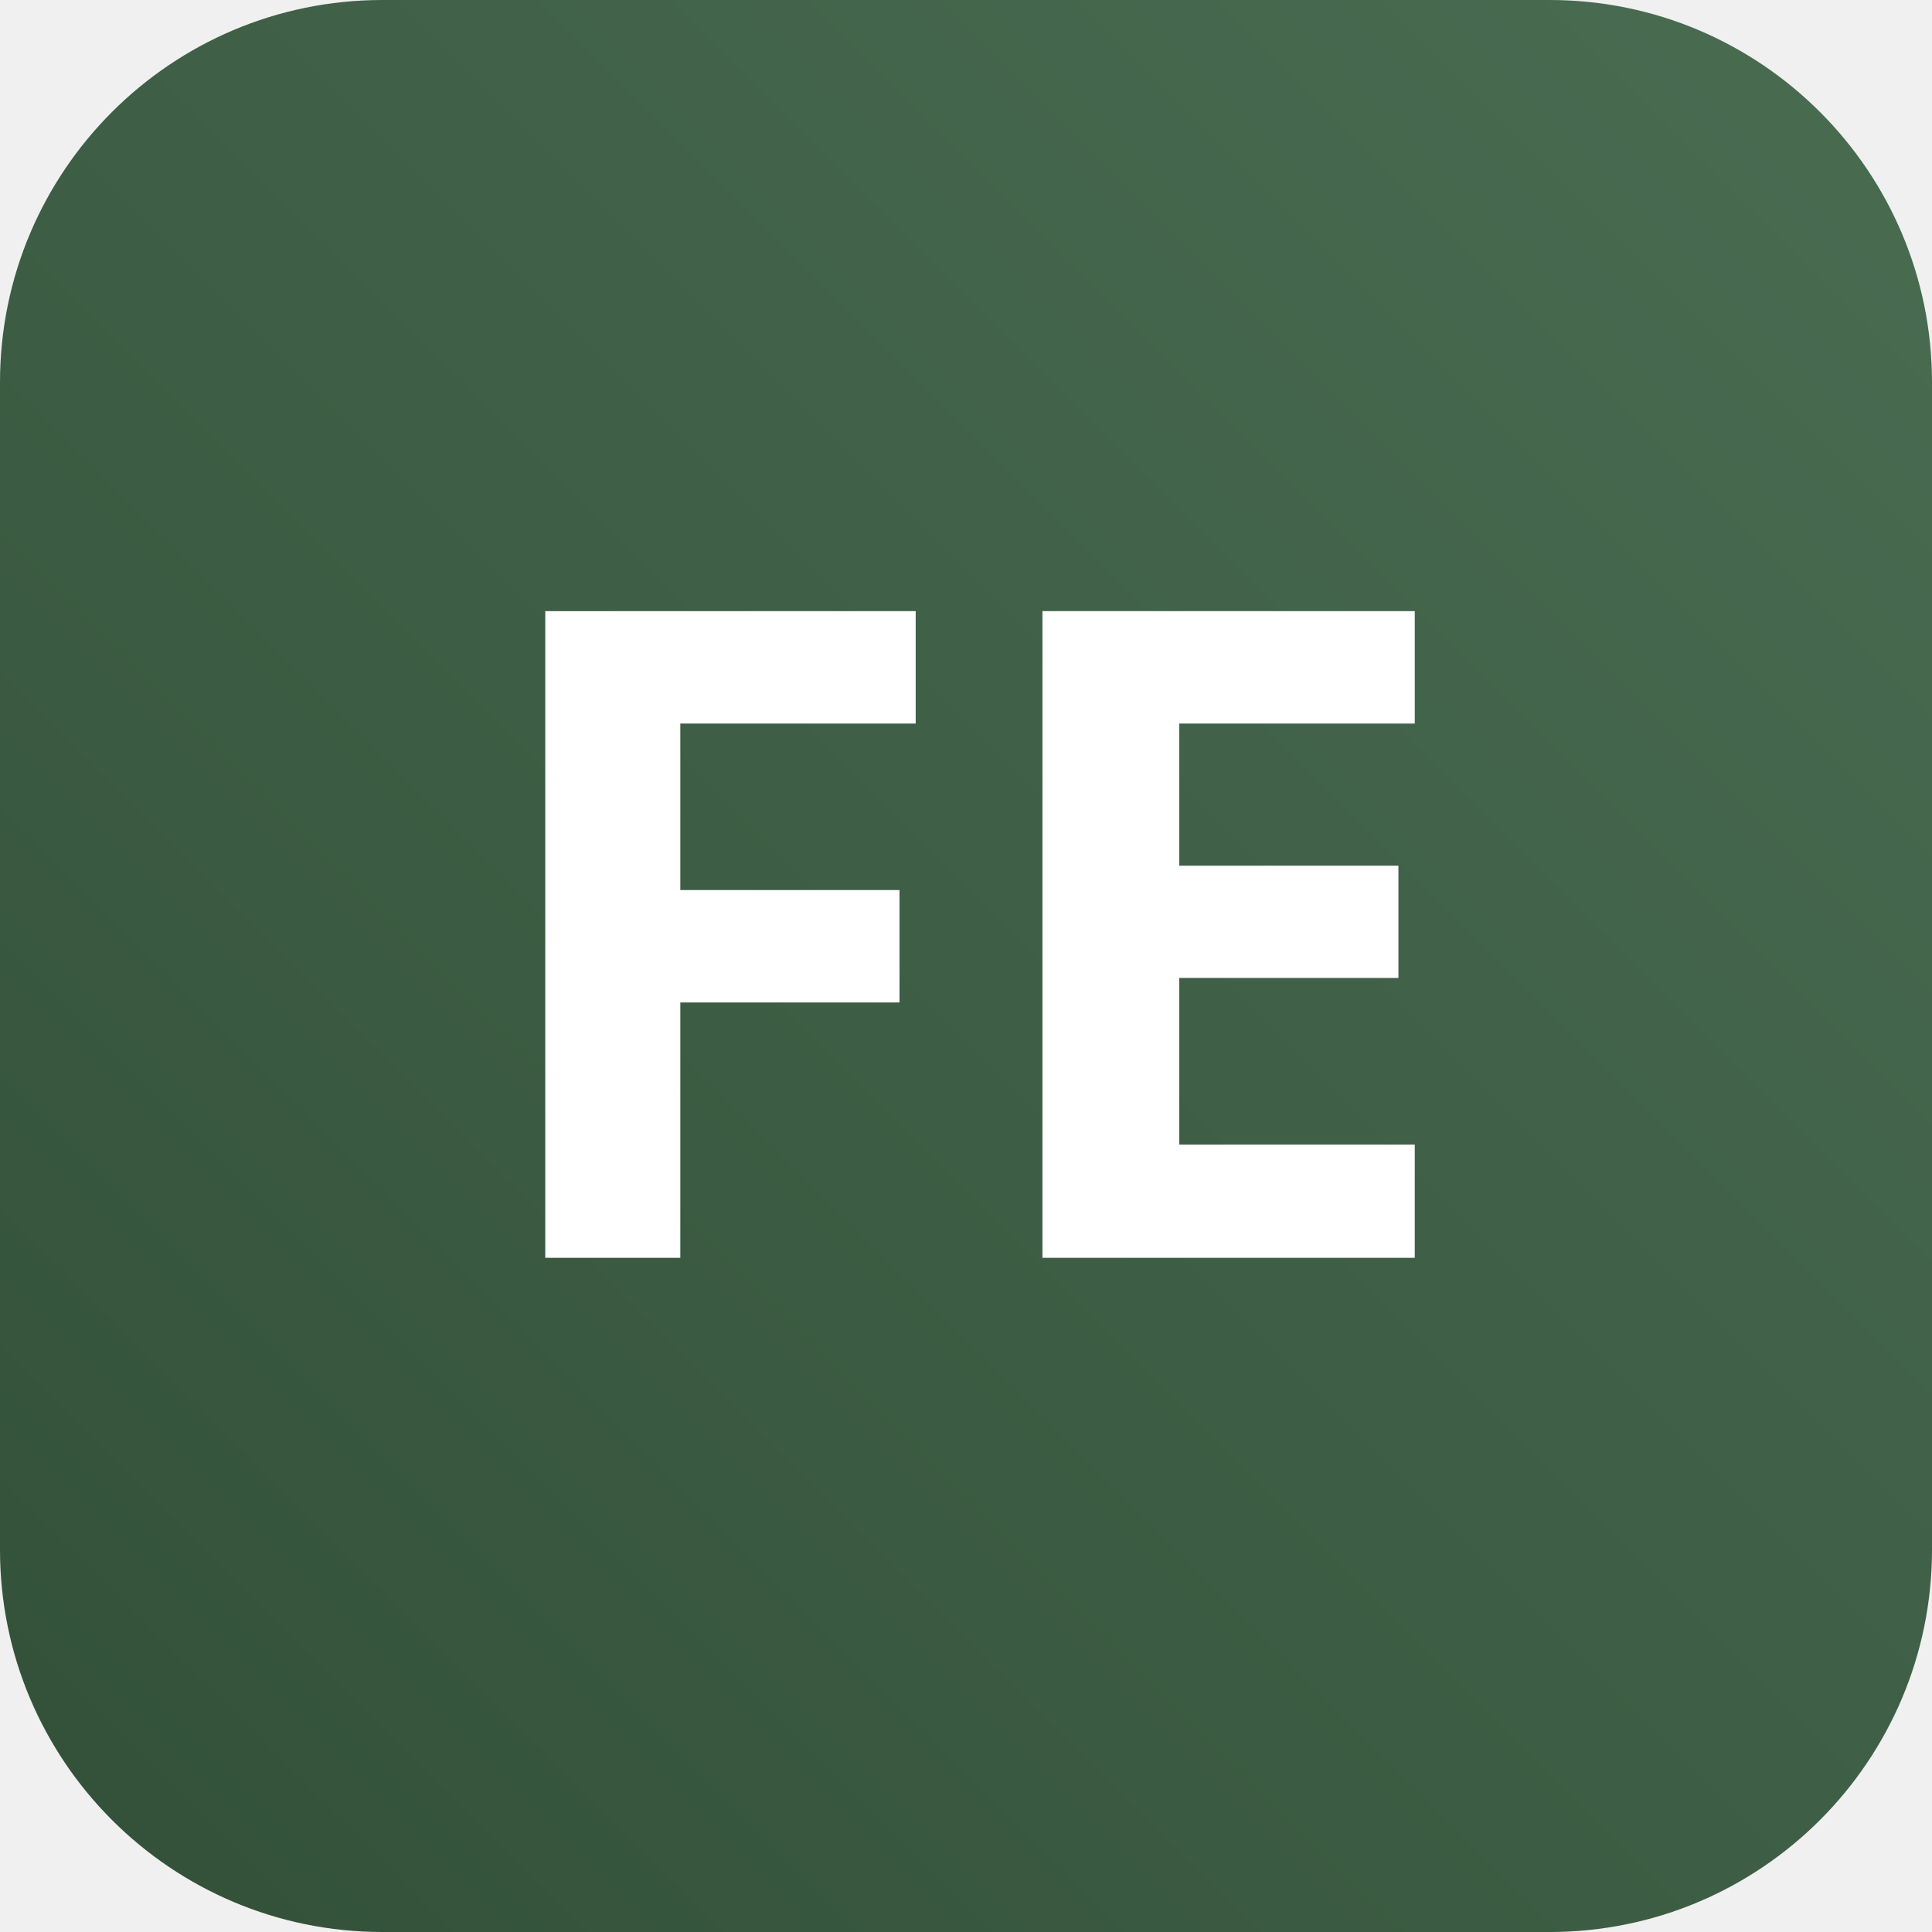
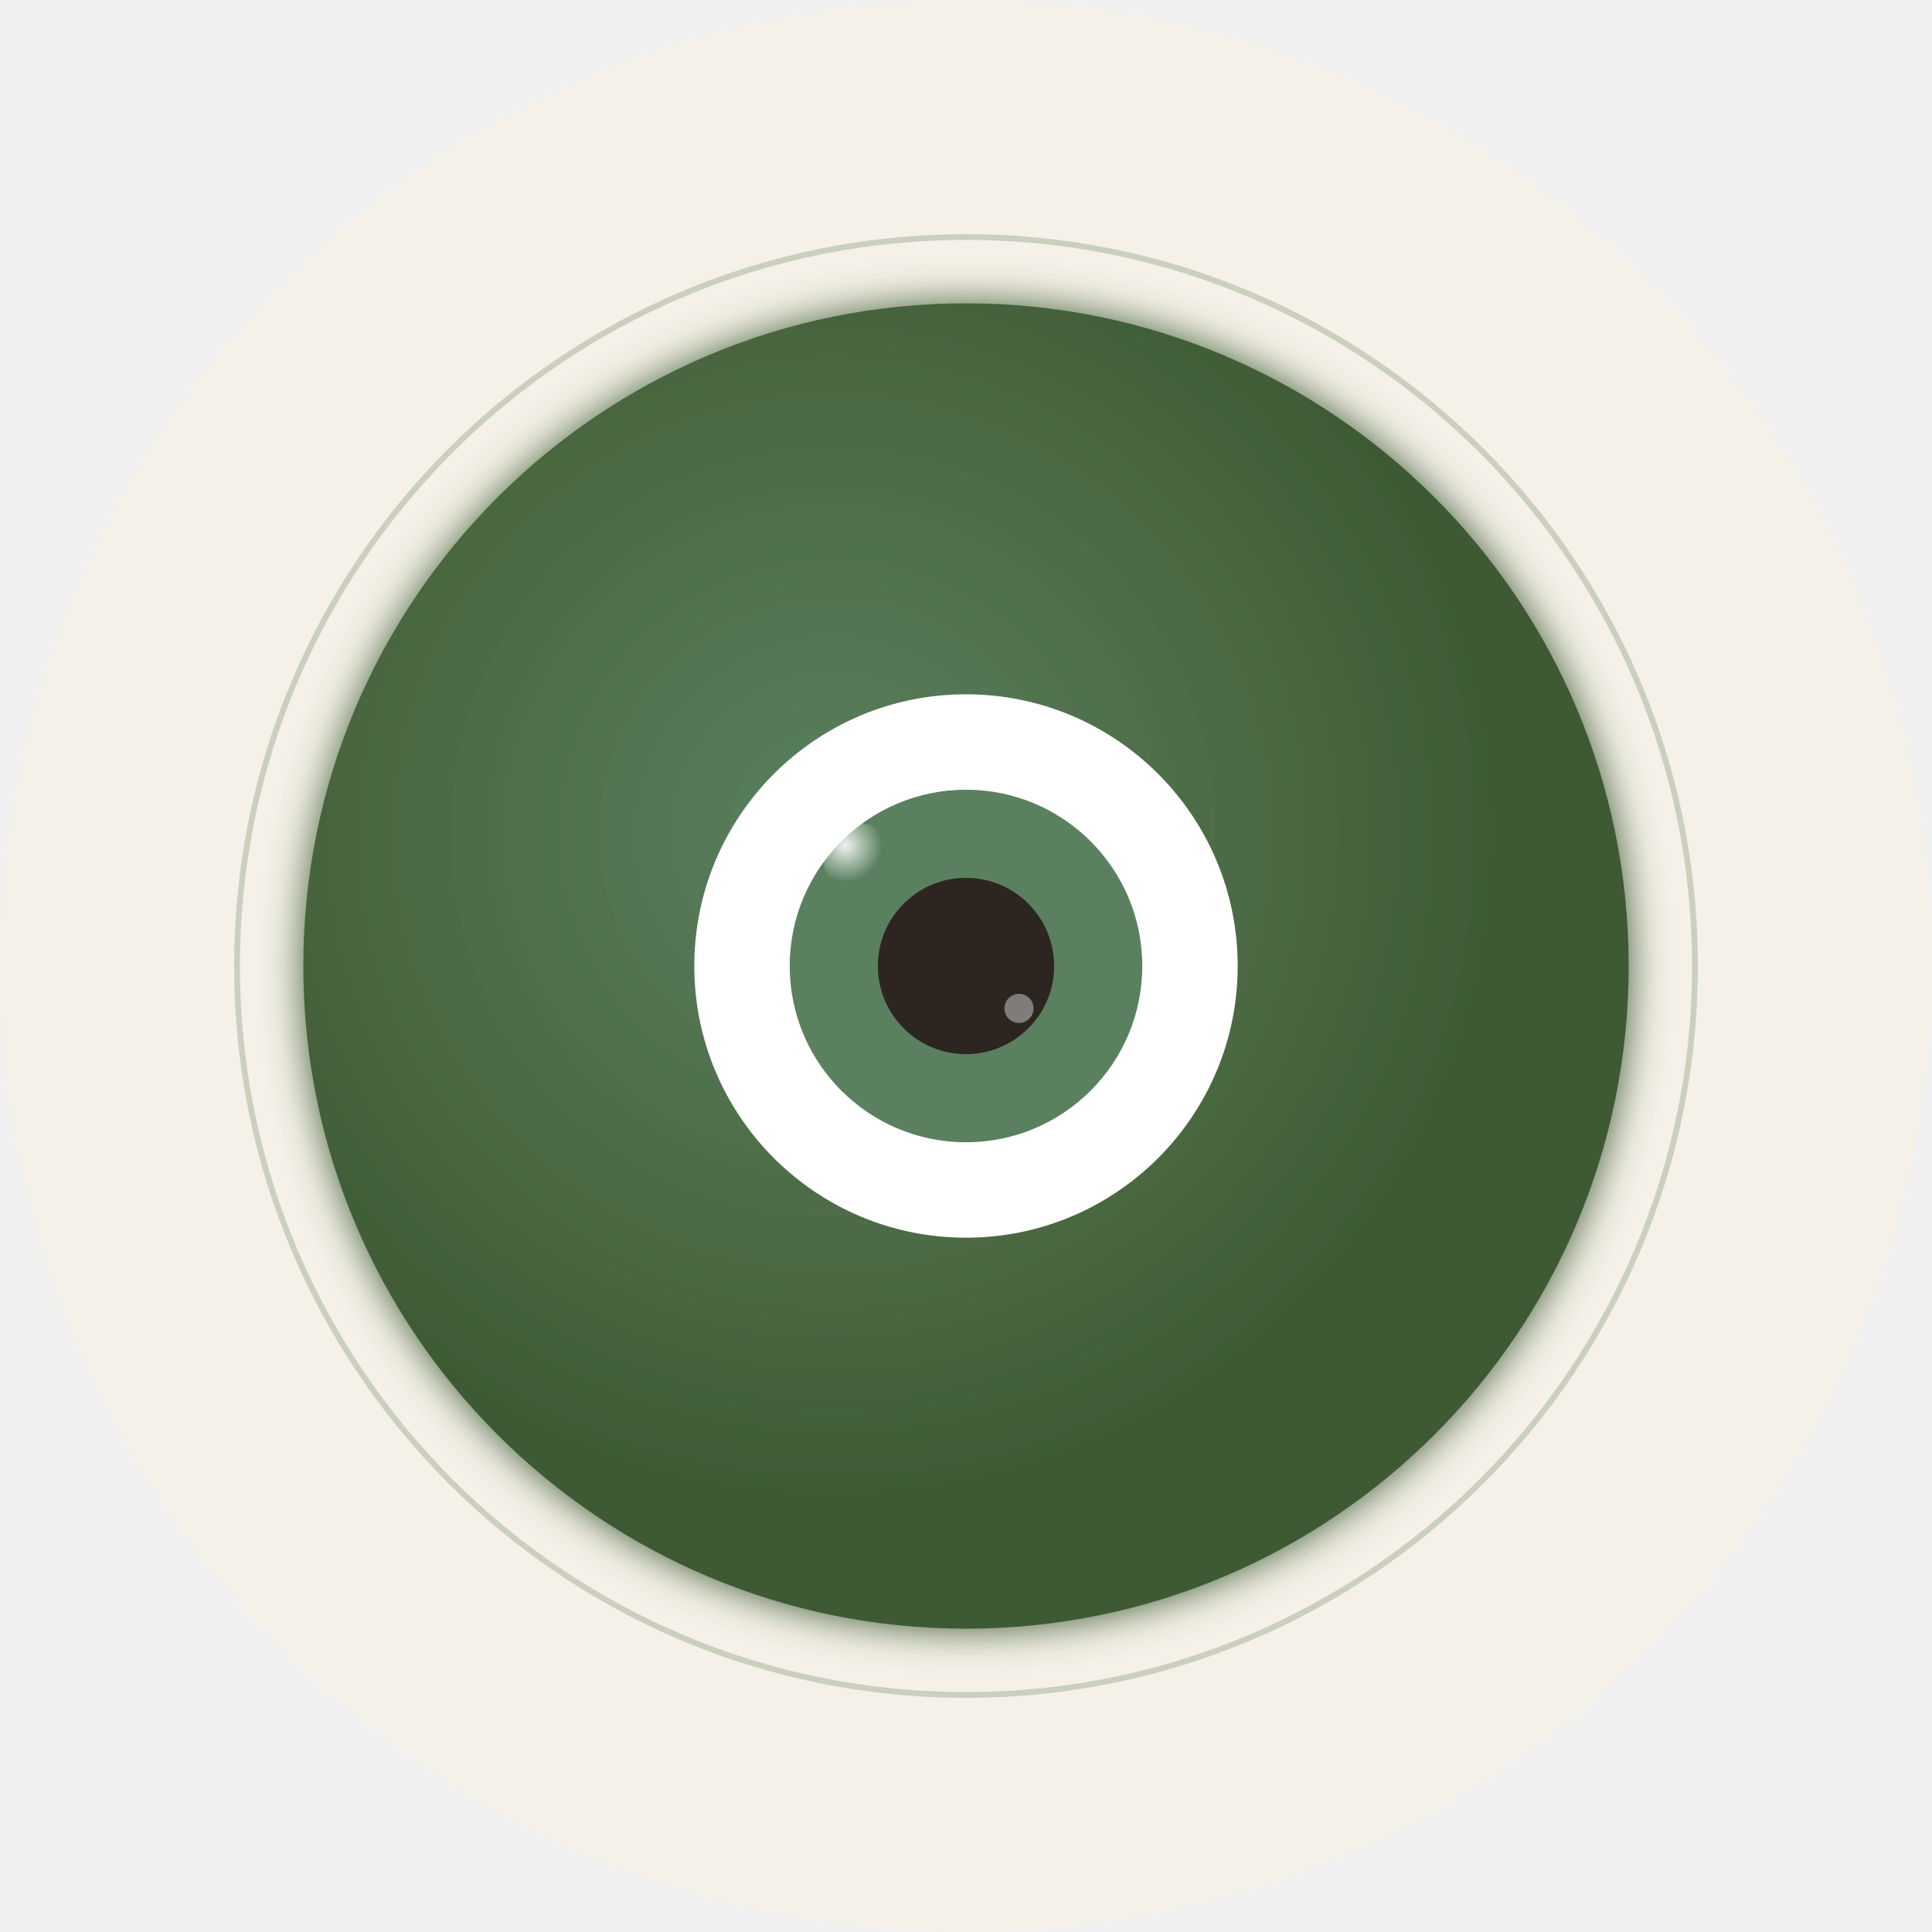
- <svg xmlns="http://www.w3.org/2000/svg" viewBox="0 0 192 192">
+ <svg xmlns="http://www.w3.org/2000/svg" viewBox="0 0 192 192" width="192" height="192">
  <defs>
-     <linearGradient id="pwaGrad" x1="0%" y1="100%" x2="100%" y2="0%">
-       <stop offset="0%" stop-color="#325038" />
-       <stop offset="100%" stop-color="#4a6d52" />
-     </linearGradient>
+     <radialGradient id="stoneGrad192" cx="40%" cy="40%">
+       <stop offset="0%" stop-color="#5a8060" />
+       <stop offset="70%" stop-color="#4a6741" />
+       <stop offset="100%" stop-color="#3d5a35" />
+     </radialGradient>
+     <radialGradient id="catchlightGrad192" cx="30%" cy="30%">
+       <stop offset="0%" stop-color="white" stop-opacity="0.9" />
+       <stop offset="100%" stop-color="white" stop-opacity="0" />
+     </radialGradient>
+     <filter id="glowFilter192" x="-50%" y="-50%" width="200%" height="200%">
+       <feGaussianBlur stdDeviation="2" result="blur" />
+       <feComposite in="SourceGraphic" in2="blur" operator="over" />
+     </filter>
  </defs>
-   <rect width="192" height="192" rx="38" fill="url(#pwaGrad)" />
-   <text x="96" y="125" font-family="'Plus Jakarta Sans', system-ui, sans-serif" font-size="90" font-weight="800" fill="white" text-anchor="middle">FE</text>
+   <circle cx="96" cy="96" r="96" fill="#F5F1E8" />
+   <circle cx="96" cy="96" r="72.442" fill="none" stroke="#4a6741" stroke-width="0.576" opacity="0.25" />
+   <circle cx="96" cy="96" r="65.856" fill="url(#stoneGrad192)" filter="url(#glowFilter192)" />
+   <circle cx="96" cy="96" r="27.001" fill="white" />
+   <circle cx="96" cy="96" r="17.518" fill="#5a8060" />
+   <circle cx="96" cy="96" r="8.759" fill="#2c2520" />
+   <circle cx="85.463" cy="85.463" r="3.622" fill="url(#catchlightGrad192)" />
+   <circle cx="101.268" cy="100.215" r="1.449" fill="white" opacity="0.4" />
</svg>
